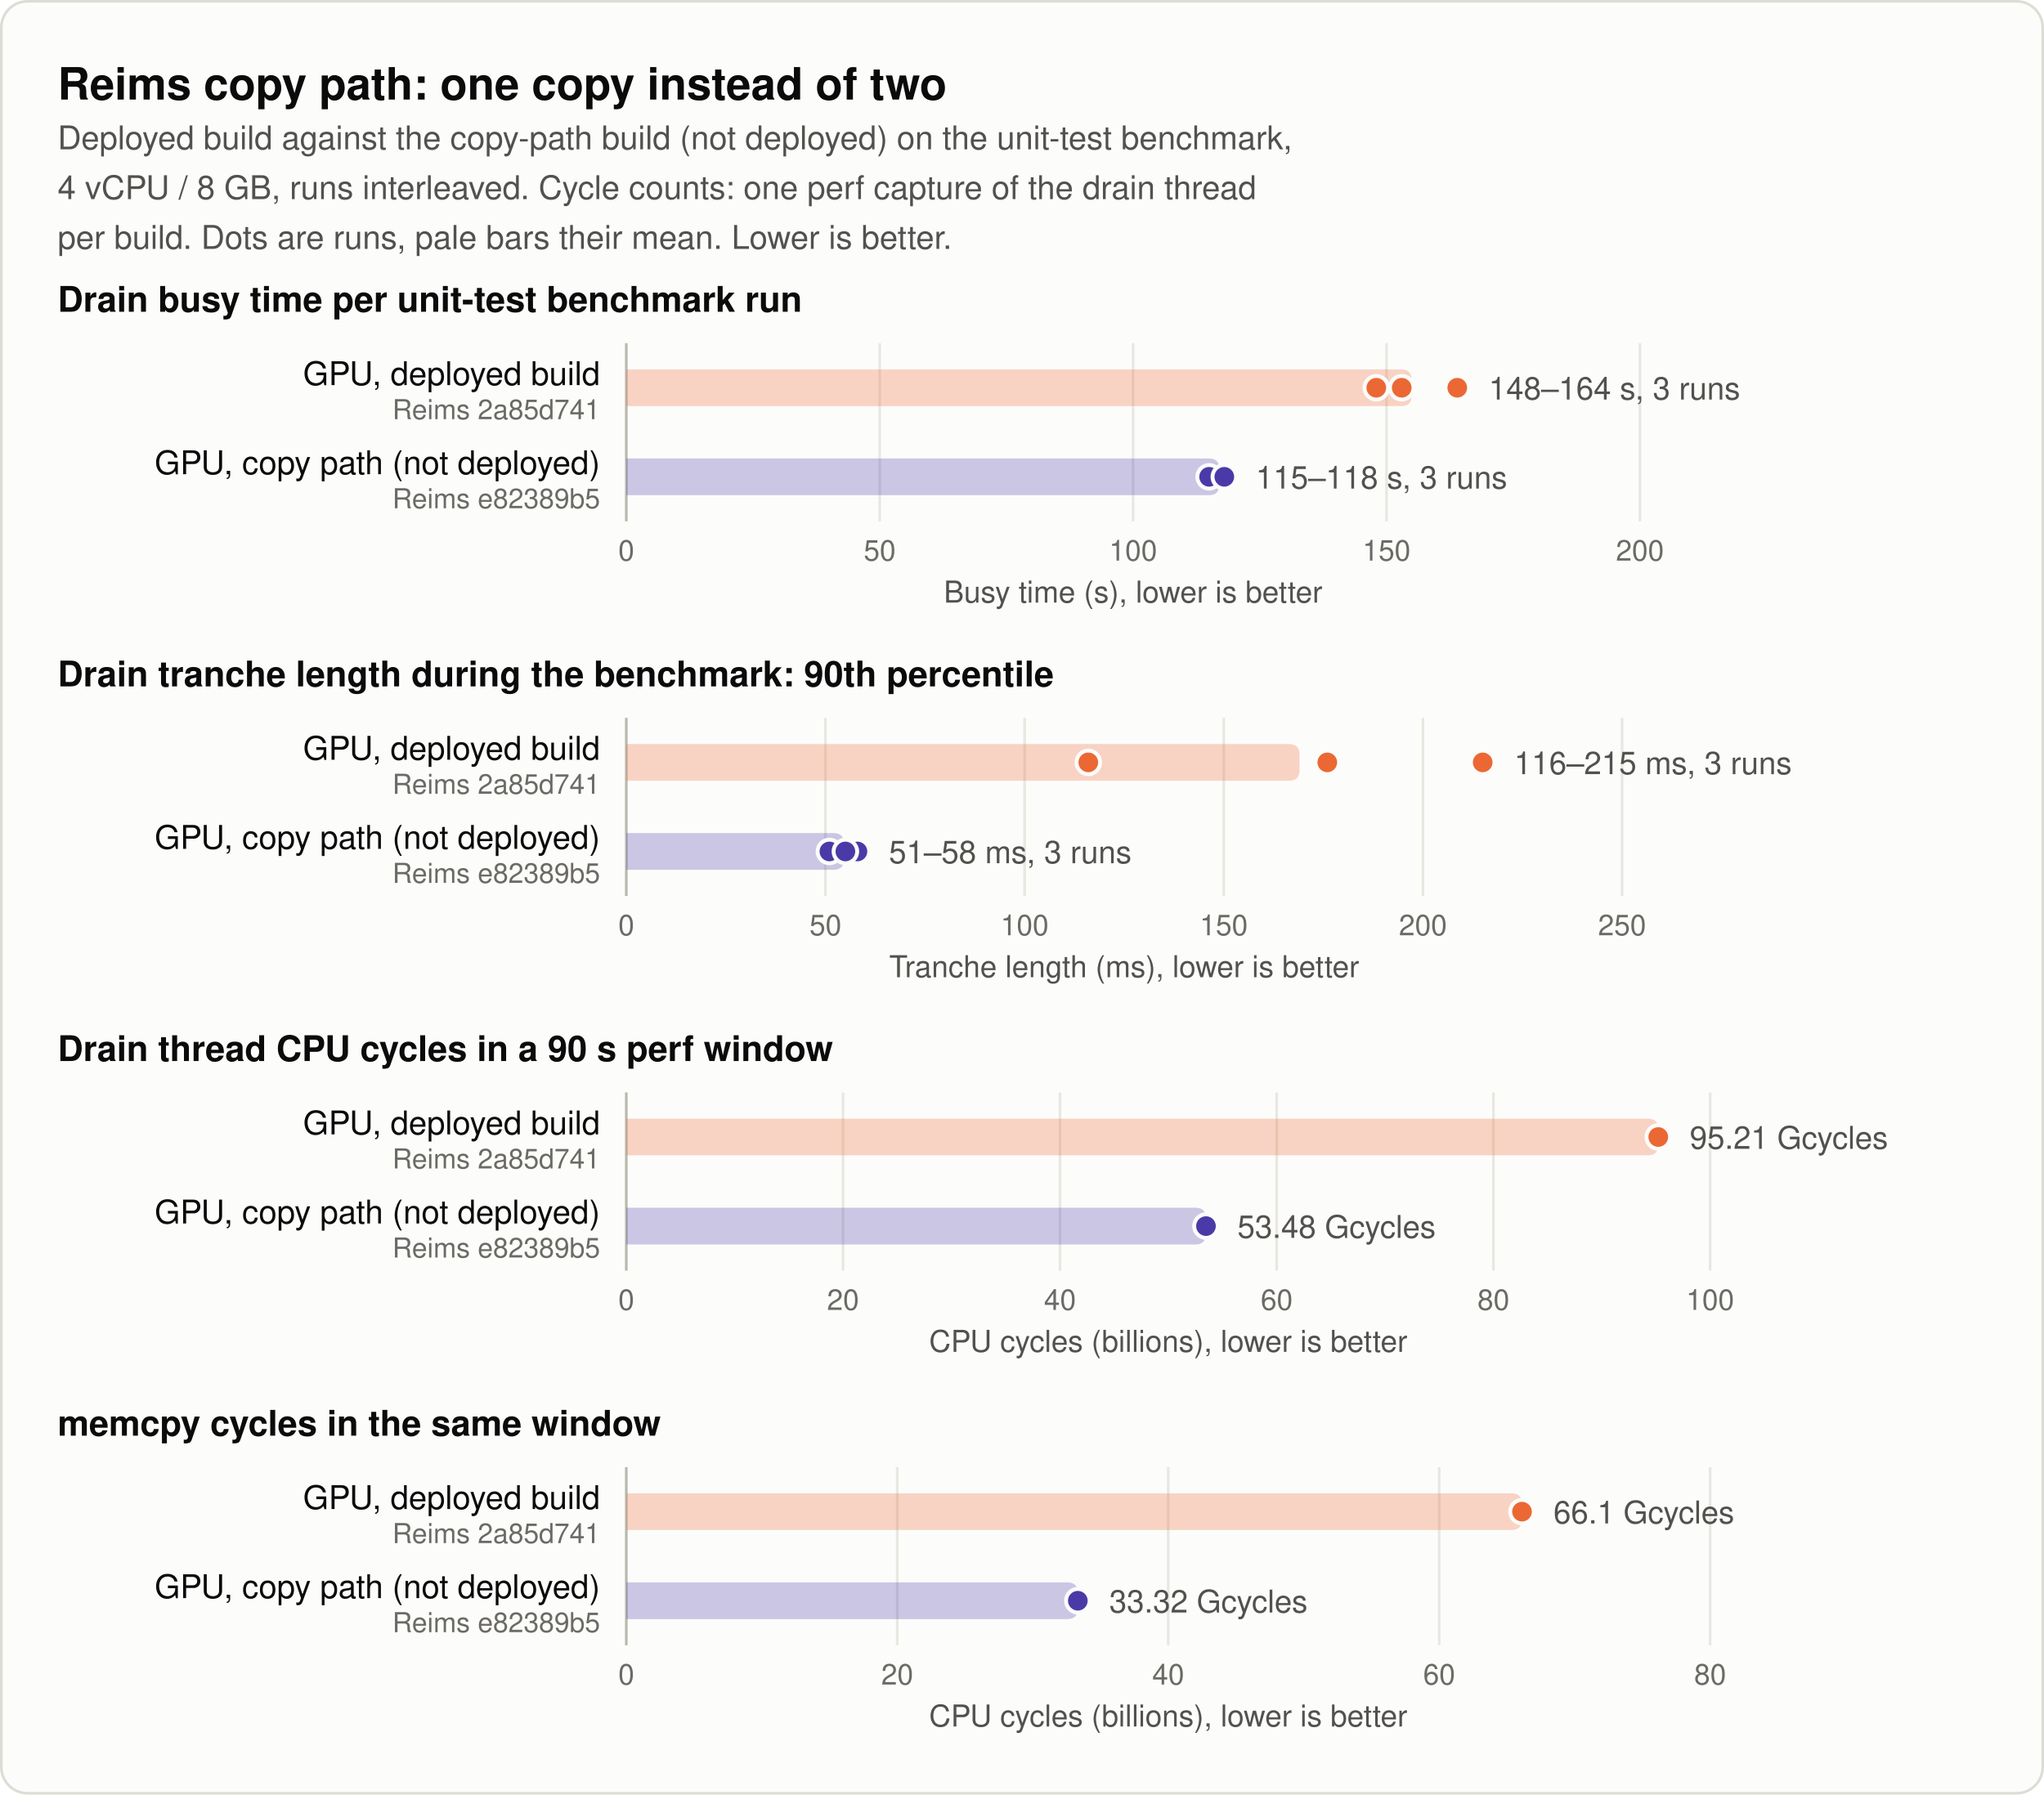
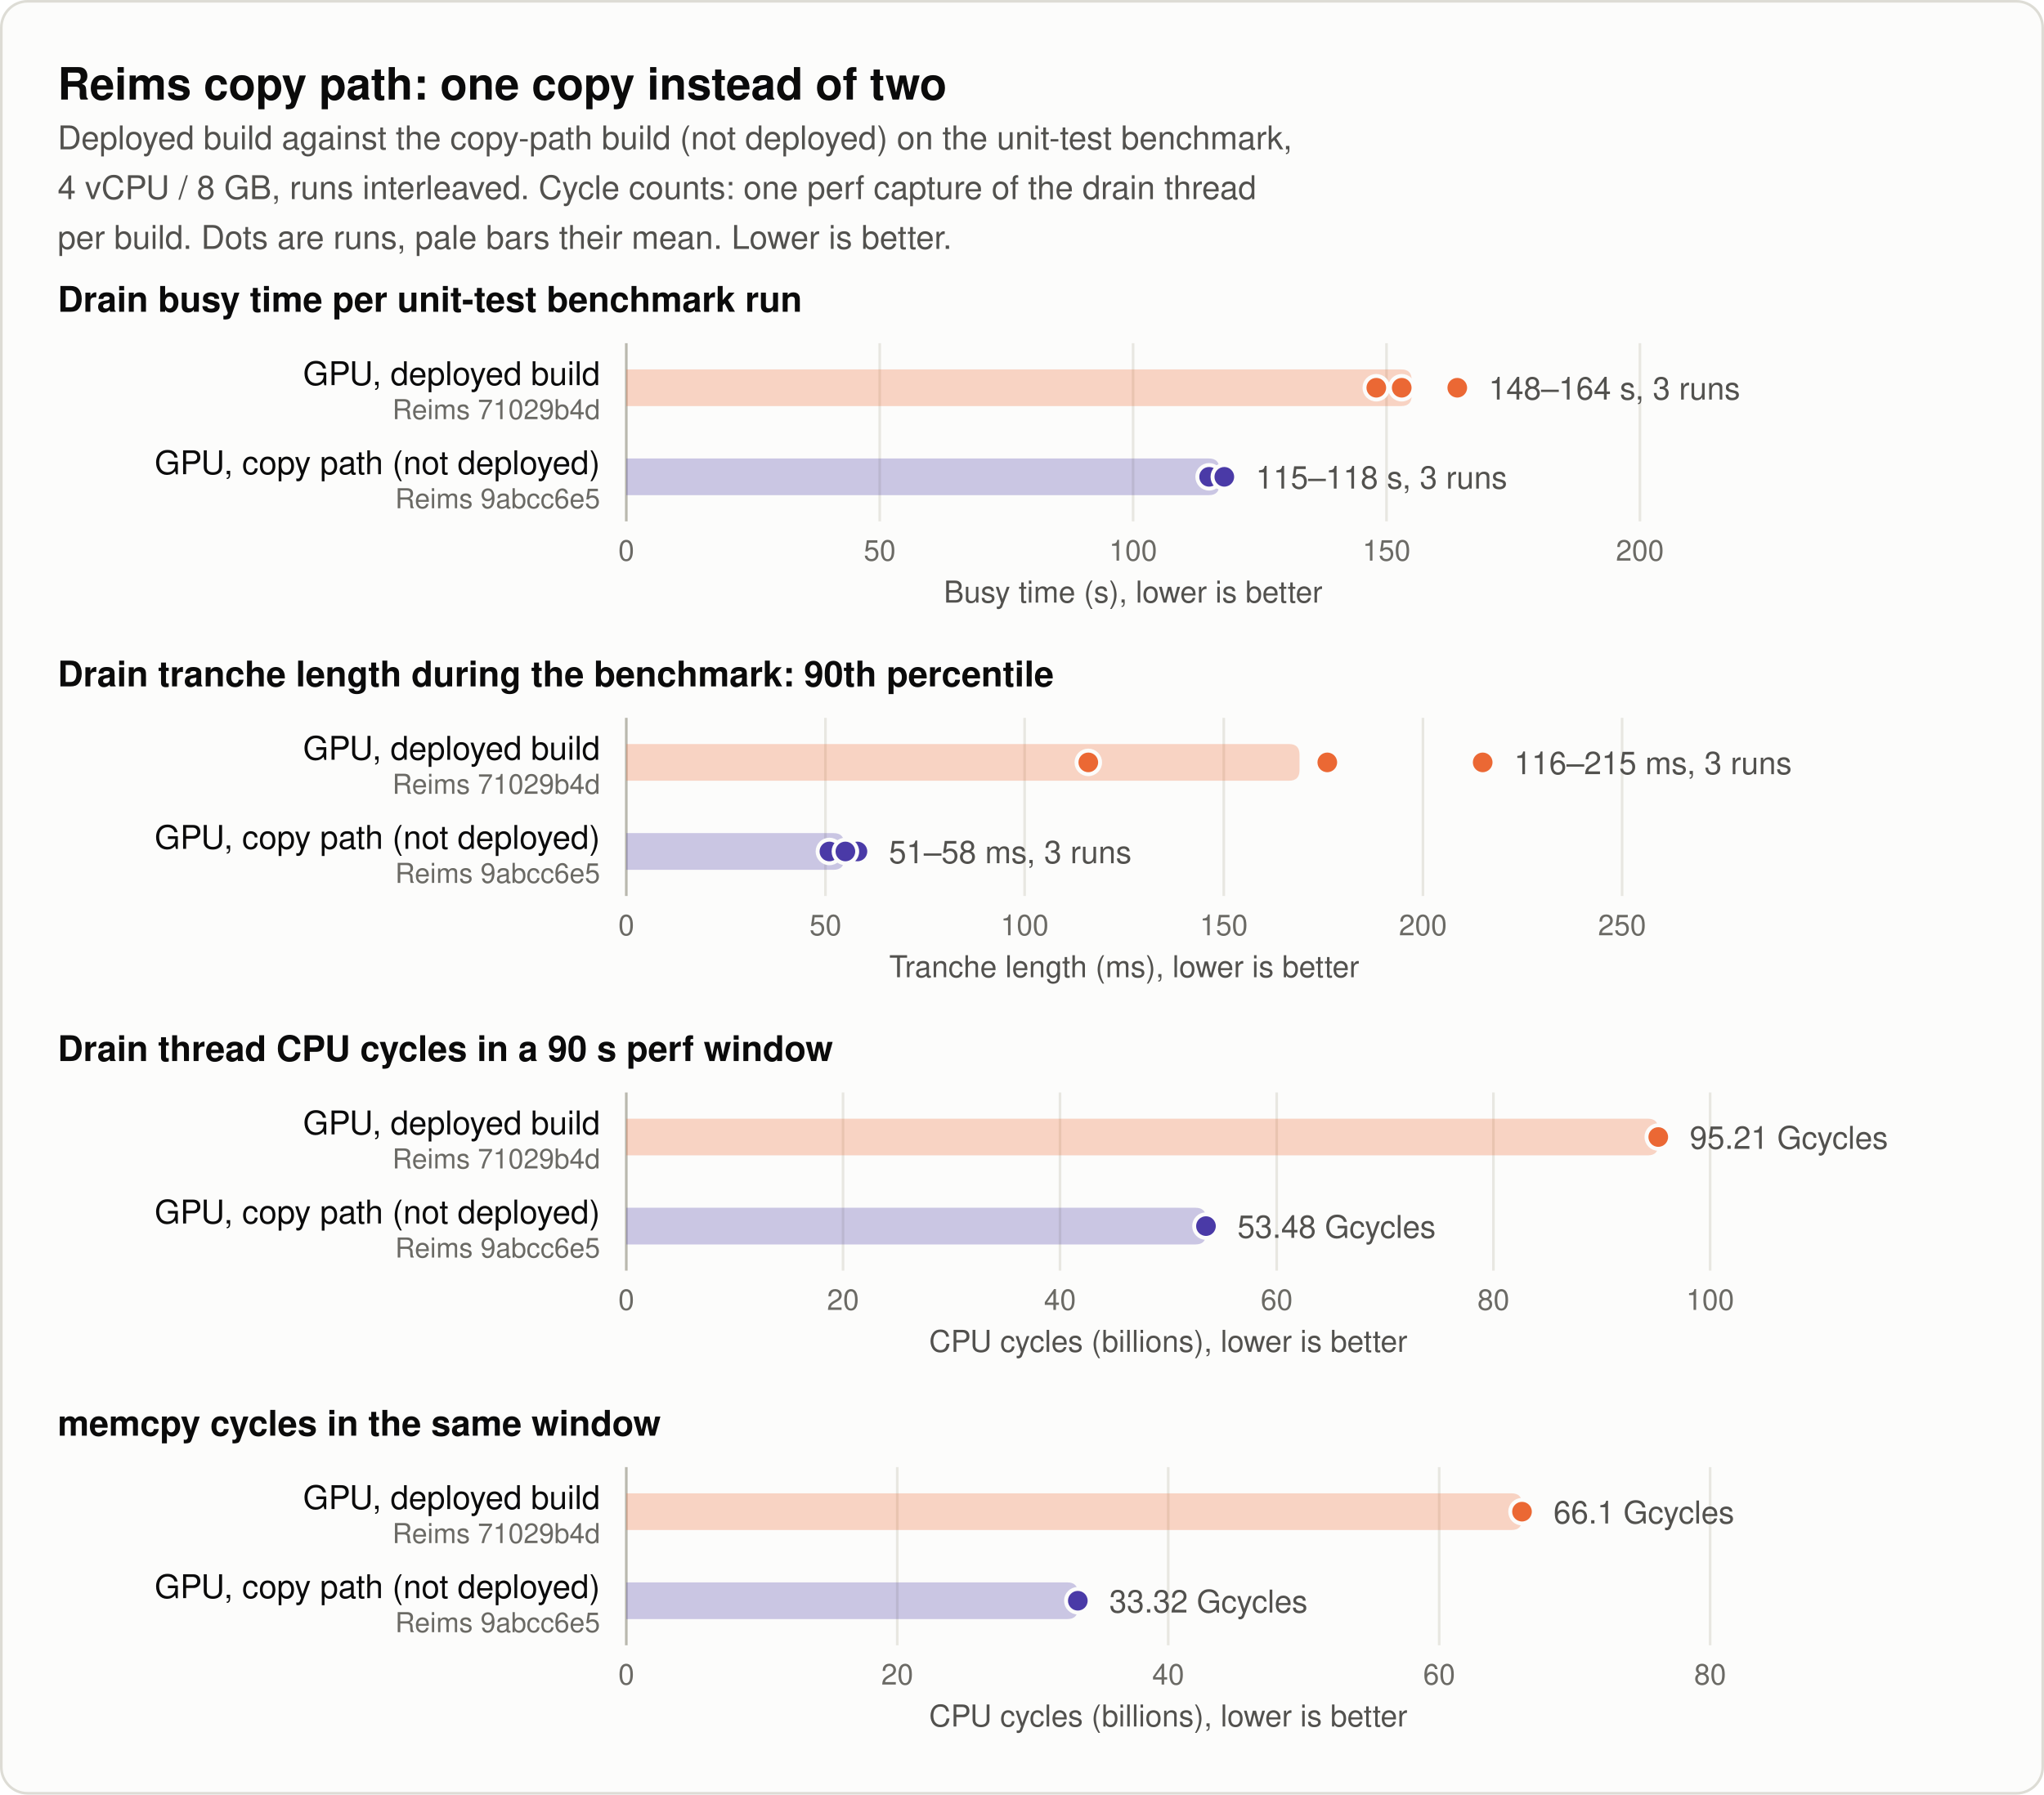
<svg xmlns="http://www.w3.org/2000/svg" width="780" height="685" viewBox="0 0 780 685" role="img" font-family="system-ui, -apple-system, 'Segoe UI', Helvetica, Arial, sans-serif">
  <rect x="0.5" y="0.5" width="779" height="684" rx="10" fill="#fcfcfb" stroke="#dddcd5" />
  <text x="22.0" y="38.0" font-size="17" fill="#0b0b0b" text-anchor="start" font-weight="600">Reims copy path: one copy instead of two</text>
  <text x="22.0" y="57.0" font-size="12.5" fill="#52514e" text-anchor="start">Deployed build against the copy-path build (not deployed) on the unit-test benchmark,</text>
  <text x="22.0" y="76.0" font-size="12.5" fill="#52514e" text-anchor="start">4 vCPU / 8 GB, runs interleaved. Cycle counts: one perf capture of the drain thread</text>
  <text x="22.0" y="95.0" font-size="12.5" fill="#52514e" text-anchor="start">per build. Dots are runs, pale bars their mean. Lower is better.</text>
  <text x="22.0" y="119.0" font-size="13.5" fill="#0b0b0b" text-anchor="start" font-weight="600">Drain busy time per unit-test benchmark run</text>
  <line x1="239.0" y1="131.0" x2="239.0" y2="199.0" stroke="#b9b8ae" stroke-width="1" />
  <text x="239.0" y="214.0" font-size="11" fill="#6b6a65" text-anchor="middle">0</text>
  <line x1="335.7" y1="131.0" x2="335.7" y2="199.0" stroke="#e8e7e1" stroke-width="1" />
  <text x="335.7" y="214.0" font-size="11" fill="#6b6a65" text-anchor="middle">50</text>
  <line x1="432.4" y1="131.0" x2="432.4" y2="199.0" stroke="#e8e7e1" stroke-width="1" />
  <text x="432.4" y="214.0" font-size="11" fill="#6b6a65" text-anchor="middle">100</text>
  <line x1="529.1" y1="131.0" x2="529.1" y2="199.0" stroke="#e8e7e1" stroke-width="1" />
  <text x="529.1" y="214.0" font-size="11" fill="#6b6a65" text-anchor="middle">150</text>
  <line x1="625.8" y1="131.0" x2="625.8" y2="199.0" stroke="#e8e7e1" stroke-width="1" />
  <text x="625.8" y="214.0" font-size="11" fill="#6b6a65" text-anchor="middle">200</text>
  <text x="229.0" y="147.0" font-size="12.5" fill="#0b0b0b" text-anchor="end">GPU, deployed build</text>
-   <text x="229.0" y="160.0" font-size="10.5" fill="#6b6a65" text-anchor="end">Reims 2a85d741</text>
+   <text x="229.0" y="160.0" font-size="10.5" fill="#6b6a65" text-anchor="end">Reims 71029b4d</text>
  <path d="M239.0,141.0 H534.7 Q538.7,141.0 538.7,145.0 V151.0 Q538.7,155.0 534.7,155.0 H239.0 Z" fill="#eb6834" fill-opacity="0.28" />
  <circle cx="556.1" cy="148.0" r="4.5" fill="#eb6834" stroke="#fcfcfb" stroke-width="1.5" />
  <circle cx="534.9" cy="148.0" r="4.5" fill="#eb6834" stroke="#fcfcfb" stroke-width="1.5" />
  <circle cx="525.2" cy="148.0" r="4.5" fill="#eb6834" stroke="#fcfcfb" stroke-width="1.5" />
  <text x="568.1" y="152.5" font-size="12" fill="#52514e" text-anchor="start">148–164 s, 3 runs</text>
  <text x="229.0" y="181.0" font-size="12.5" fill="#0b0b0b" text-anchor="end">GPU, copy path (not deployed)</text>
-   <text x="229.0" y="194.0" font-size="10.5" fill="#6b6a65" text-anchor="end">Reims e82389b5</text>
+   <text x="229.0" y="194.0" font-size="10.5" fill="#6b6a65" text-anchor="end">Reims 9abcc6e5</text>
  <path d="M239.0,175.0 H461.3 Q465.3,175.0 465.3,179.0 V185.0 Q465.3,189.0 461.3,189.0 H239.0 Z" fill="#4a3aa7" fill-opacity="0.28" />
  <circle cx="467.2" cy="182.0" r="4.5" fill="#4a3aa7" stroke="#fcfcfb" stroke-width="1.5" />
  <circle cx="461.4" cy="182.0" r="4.5" fill="#4a3aa7" stroke="#fcfcfb" stroke-width="1.5" />
  <circle cx="467.2" cy="182.0" r="4.5" fill="#4a3aa7" stroke="#fcfcfb" stroke-width="1.5" />
  <text x="479.2" y="186.5" font-size="12" fill="#52514e" text-anchor="start">115–118 s, 3 runs</text>
  <text x="432.4" y="230.0" font-size="11.5" fill="#52514e" text-anchor="middle">Busy time (s), lower is better</text>
  <text x="22.0" y="262.0" font-size="13.5" fill="#0b0b0b" text-anchor="start" font-weight="600">Drain tranche length during the benchmark: 90th percentile</text>
  <line x1="239.0" y1="274.0" x2="239.0" y2="342.0" stroke="#b9b8ae" stroke-width="1" />
  <text x="239.0" y="357.0" font-size="11" fill="#6b6a65" text-anchor="middle">0</text>
  <line x1="315.0" y1="274.0" x2="315.0" y2="342.0" stroke="#e8e7e1" stroke-width="1" />
  <text x="315.0" y="357.0" font-size="11" fill="#6b6a65" text-anchor="middle">50</text>
  <line x1="391.0" y1="274.0" x2="391.0" y2="342.0" stroke="#e8e7e1" stroke-width="1" />
  <text x="391.0" y="357.0" font-size="11" fill="#6b6a65" text-anchor="middle">100</text>
  <line x1="467.0" y1="274.0" x2="467.0" y2="342.0" stroke="#e8e7e1" stroke-width="1" />
  <text x="467.0" y="357.0" font-size="11" fill="#6b6a65" text-anchor="middle">150</text>
  <line x1="543.0" y1="274.0" x2="543.0" y2="342.0" stroke="#e8e7e1" stroke-width="1" />
  <text x="543.0" y="357.0" font-size="11" fill="#6b6a65" text-anchor="middle">200</text>
  <line x1="619.0" y1="274.0" x2="619.0" y2="342.0" stroke="#e8e7e1" stroke-width="1" />
  <text x="619.0" y="357.0" font-size="11" fill="#6b6a65" text-anchor="middle">250</text>
  <text x="229.0" y="290.0" font-size="12.5" fill="#0b0b0b" text-anchor="end">GPU, deployed build</text>
-   <text x="229.0" y="303.0" font-size="10.5" fill="#6b6a65" text-anchor="end">Reims 2a85d741</text>
+   <text x="229.0" y="303.0" font-size="10.5" fill="#6b6a65" text-anchor="end">Reims 71029b4d</text>
  <path d="M239.0,284.0 H491.9 Q495.9,284.0 495.9,288.0 V294.0 Q495.9,298.0 491.9,298.0 H239.0 Z" fill="#eb6834" fill-opacity="0.28" />
  <circle cx="506.5" cy="291.0" r="4.5" fill="#eb6834" stroke="#fcfcfb" stroke-width="1.5" />
  <circle cx="565.8" cy="291.0" r="4.5" fill="#eb6834" stroke="#fcfcfb" stroke-width="1.5" />
  <circle cx="415.3" cy="291.0" r="4.5" fill="#eb6834" stroke="#fcfcfb" stroke-width="1.5" />
  <text x="577.8" y="295.5" font-size="12" fill="#52514e" text-anchor="start">116–215 ms, 3 runs</text>
  <text x="229.0" y="324.0" font-size="12.5" fill="#0b0b0b" text-anchor="end">GPU, copy path (not deployed)</text>
-   <text x="229.0" y="337.0" font-size="10.5" fill="#6b6a65" text-anchor="end">Reims e82389b5</text>
+   <text x="229.0" y="337.0" font-size="10.5" fill="#6b6a65" text-anchor="end">Reims 9abcc6e5</text>
  <path d="M239.0,318.0 H318.1 Q322.1,318.0 322.1,322.0 V328.0 Q322.1,332.0 318.1,332.0 H239.0 Z" fill="#4a3aa7" fill-opacity="0.28" />
  <circle cx="327.2" cy="325.0" r="4.5" fill="#4a3aa7" stroke="#fcfcfb" stroke-width="1.5" />
  <circle cx="316.5" cy="325.0" r="4.5" fill="#4a3aa7" stroke="#fcfcfb" stroke-width="1.5" />
  <circle cx="322.6" cy="325.0" r="4.5" fill="#4a3aa7" stroke="#fcfcfb" stroke-width="1.5" />
  <text x="339.2" y="329.5" font-size="12" fill="#52514e" text-anchor="start">51–58 ms, 3 runs</text>
  <text x="429.0" y="373.0" font-size="11.5" fill="#52514e" text-anchor="middle">Tranche length (ms), lower is better</text>
  <text x="22.0" y="405.0" font-size="13.5" fill="#0b0b0b" text-anchor="start" font-weight="600">Drain thread CPU cycles in a 90 s perf window</text>
  <line x1="239.0" y1="417.0" x2="239.0" y2="485.0" stroke="#b9b8ae" stroke-width="1" />
  <text x="239.0" y="500.0" font-size="11" fill="#6b6a65" text-anchor="middle">0</text>
  <line x1="321.7" y1="417.0" x2="321.7" y2="485.0" stroke="#e8e7e1" stroke-width="1" />
  <text x="321.7" y="500.0" font-size="11" fill="#6b6a65" text-anchor="middle">20</text>
  <line x1="404.5" y1="417.0" x2="404.5" y2="485.0" stroke="#e8e7e1" stroke-width="1" />
  <text x="404.5" y="500.0" font-size="11" fill="#6b6a65" text-anchor="middle">40</text>
  <line x1="487.2" y1="417.0" x2="487.2" y2="485.0" stroke="#e8e7e1" stroke-width="1" />
  <text x="487.2" y="500.0" font-size="11" fill="#6b6a65" text-anchor="middle">60</text>
  <line x1="569.9" y1="417.0" x2="569.9" y2="485.0" stroke="#e8e7e1" stroke-width="1" />
  <text x="569.9" y="500.0" font-size="11" fill="#6b6a65" text-anchor="middle">80</text>
  <line x1="652.6" y1="417.0" x2="652.6" y2="485.0" stroke="#e8e7e1" stroke-width="1" />
  <text x="652.6" y="500.0" font-size="11" fill="#6b6a65" text-anchor="middle">100</text>
  <text x="229.0" y="433.0" font-size="12.5" fill="#0b0b0b" text-anchor="end">GPU, deployed build</text>
-   <text x="229.0" y="446.0" font-size="10.5" fill="#6b6a65" text-anchor="end">Reims 2a85d741</text>
+   <text x="229.0" y="446.0" font-size="10.5" fill="#6b6a65" text-anchor="end">Reims 71029b4d</text>
  <path d="M239.0,427.0 H628.8 Q632.8,427.0 632.8,431.0 V437.0 Q632.8,441.0 628.8,441.0 H239.0 Z" fill="#eb6834" fill-opacity="0.28" />
  <circle cx="632.8" cy="434.0" r="4.5" fill="#eb6834" stroke="#fcfcfb" stroke-width="1.5" />
  <text x="644.8" y="438.5" font-size="12" fill="#52514e" text-anchor="start">95.21 Gcycles</text>
  <text x="229.0" y="467.0" font-size="12.5" fill="#0b0b0b" text-anchor="end">GPU, copy path (not deployed)</text>
-   <text x="229.0" y="480.0" font-size="10.5" fill="#6b6a65" text-anchor="end">Reims e82389b5</text>
+   <text x="229.0" y="480.0" font-size="10.5" fill="#6b6a65" text-anchor="end">Reims 9abcc6e5</text>
  <path d="M239.0,461.0 H456.2 Q460.2,461.0 460.2,465.0 V471.0 Q460.2,475.0 456.2,475.0 H239.0 Z" fill="#4a3aa7" fill-opacity="0.28" />
  <circle cx="460.2" cy="468.0" r="4.5" fill="#4a3aa7" stroke="#fcfcfb" stroke-width="1.5" />
  <text x="472.2" y="472.5" font-size="12" fill="#52514e" text-anchor="start">53.48 Gcycles</text>
  <text x="445.8" y="516.0" font-size="11.5" fill="#52514e" text-anchor="middle">CPU cycles (billions), lower is better</text>
  <text x="22.0" y="548.0" font-size="13.5" fill="#0b0b0b" text-anchor="start" font-weight="600">memcpy cycles in the same window</text>
  <line x1="239.0" y1="560.0" x2="239.0" y2="628.0" stroke="#b9b8ae" stroke-width="1" />
  <text x="239.0" y="643.0" font-size="11" fill="#6b6a65" text-anchor="middle">0</text>
  <line x1="342.4" y1="560.0" x2="342.4" y2="628.0" stroke="#e8e7e1" stroke-width="1" />
  <text x="342.4" y="643.0" font-size="11" fill="#6b6a65" text-anchor="middle">20</text>
  <line x1="445.8" y1="560.0" x2="445.8" y2="628.0" stroke="#e8e7e1" stroke-width="1" />
  <text x="445.8" y="643.0" font-size="11" fill="#6b6a65" text-anchor="middle">40</text>
  <line x1="549.2" y1="560.0" x2="549.2" y2="628.0" stroke="#e8e7e1" stroke-width="1" />
  <text x="549.2" y="643.0" font-size="11" fill="#6b6a65" text-anchor="middle">60</text>
  <line x1="652.6" y1="560.0" x2="652.6" y2="628.0" stroke="#e8e7e1" stroke-width="1" />
  <text x="652.6" y="643.0" font-size="11" fill="#6b6a65" text-anchor="middle">80</text>
  <text x="229.0" y="576.0" font-size="12.5" fill="#0b0b0b" text-anchor="end">GPU, deployed build</text>
-   <text x="229.0" y="589.0" font-size="10.5" fill="#6b6a65" text-anchor="end">Reims 2a85d741</text>
+   <text x="229.0" y="589.0" font-size="10.5" fill="#6b6a65" text-anchor="end">Reims 71029b4d</text>
  <path d="M239.0,570.0 H576.8 Q580.8,570.0 580.8,574.0 V580.0 Q580.8,584.0 576.8,584.0 H239.0 Z" fill="#eb6834" fill-opacity="0.28" />
  <circle cx="580.8" cy="577.0" r="4.5" fill="#eb6834" stroke="#fcfcfb" stroke-width="1.5" />
  <text x="592.8" y="581.5" font-size="12" fill="#52514e" text-anchor="start">66.1 Gcycles</text>
  <text x="229.0" y="610.0" font-size="12.5" fill="#0b0b0b" text-anchor="end">GPU, copy path (not deployed)</text>
-   <text x="229.0" y="623.0" font-size="10.5" fill="#6b6a65" text-anchor="end">Reims e82389b5</text>
+   <text x="229.0" y="623.0" font-size="10.5" fill="#6b6a65" text-anchor="end">Reims 9abcc6e5</text>
  <path d="M239.0,604.0 H407.3 Q411.3,604.0 411.3,608.0 V614.0 Q411.3,618.0 407.3,618.0 H239.0 Z" fill="#4a3aa7" fill-opacity="0.28" />
  <circle cx="411.3" cy="611.0" r="4.5" fill="#4a3aa7" stroke="#fcfcfb" stroke-width="1.5" />
  <text x="423.3" y="615.5" font-size="12" fill="#52514e" text-anchor="start">33.32 Gcycles</text>
  <text x="445.8" y="659.0" font-size="11.5" fill="#52514e" text-anchor="middle">CPU cycles (billions), lower is better</text>
</svg>
